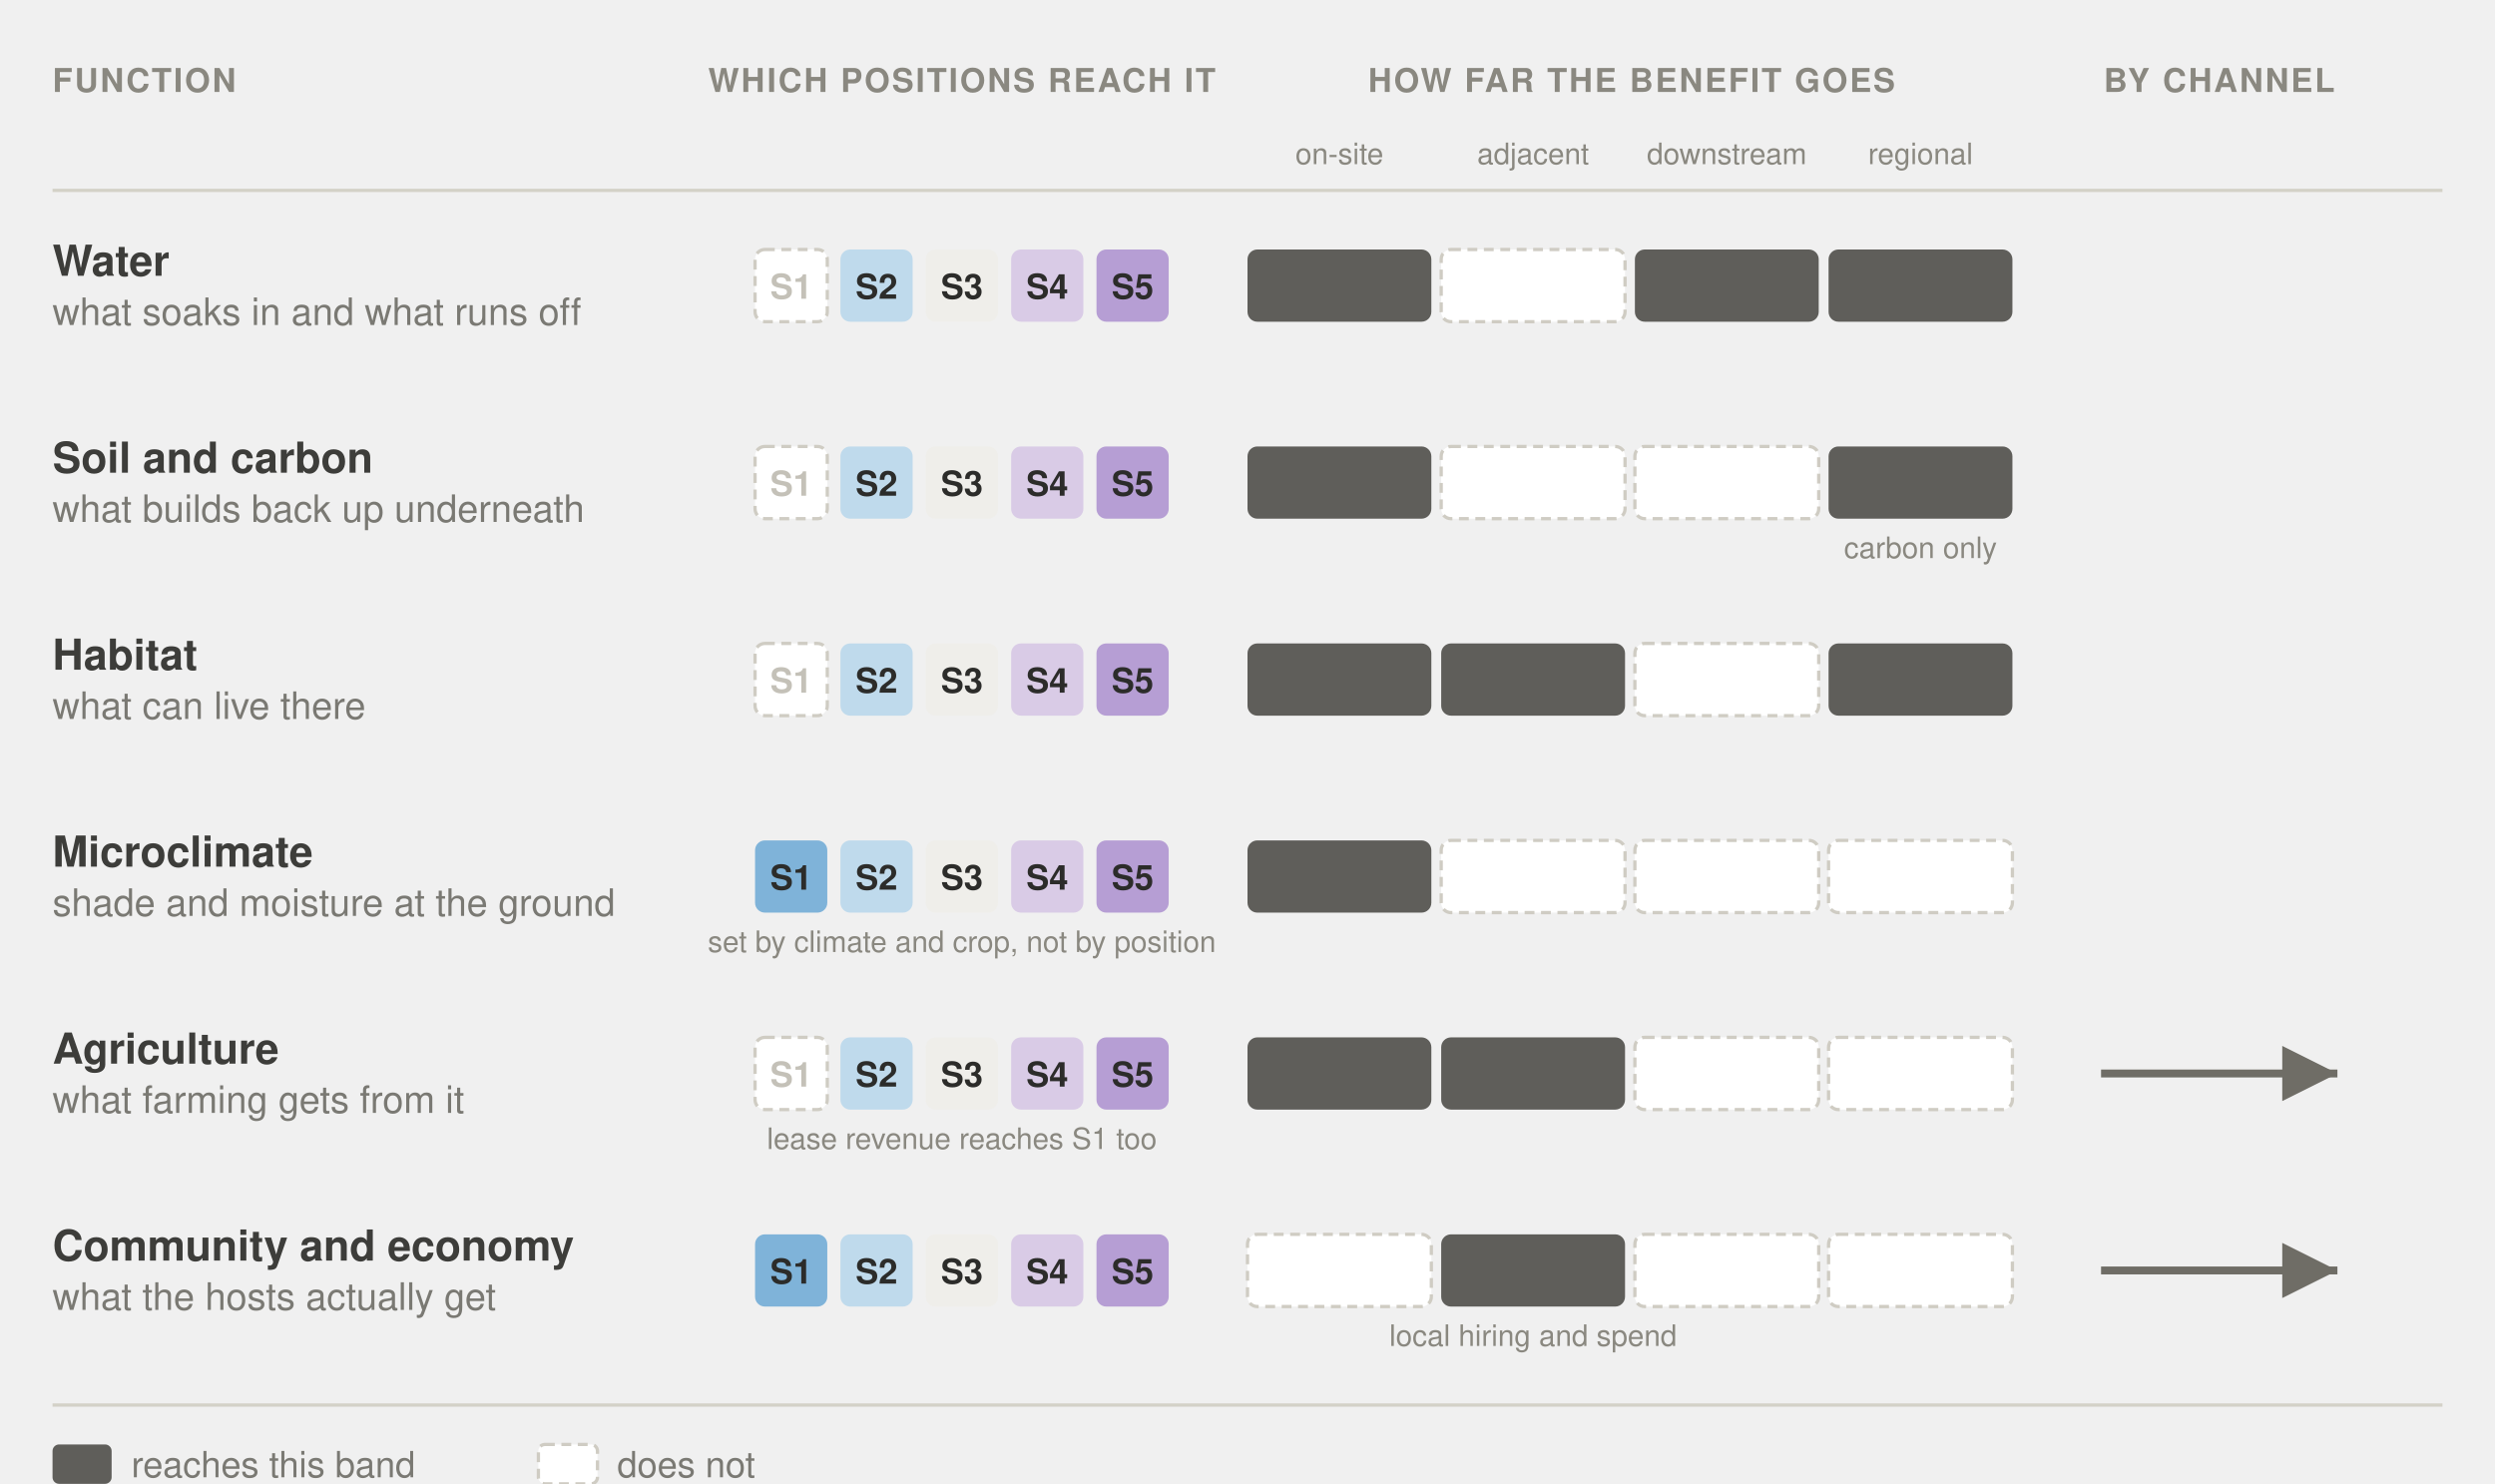
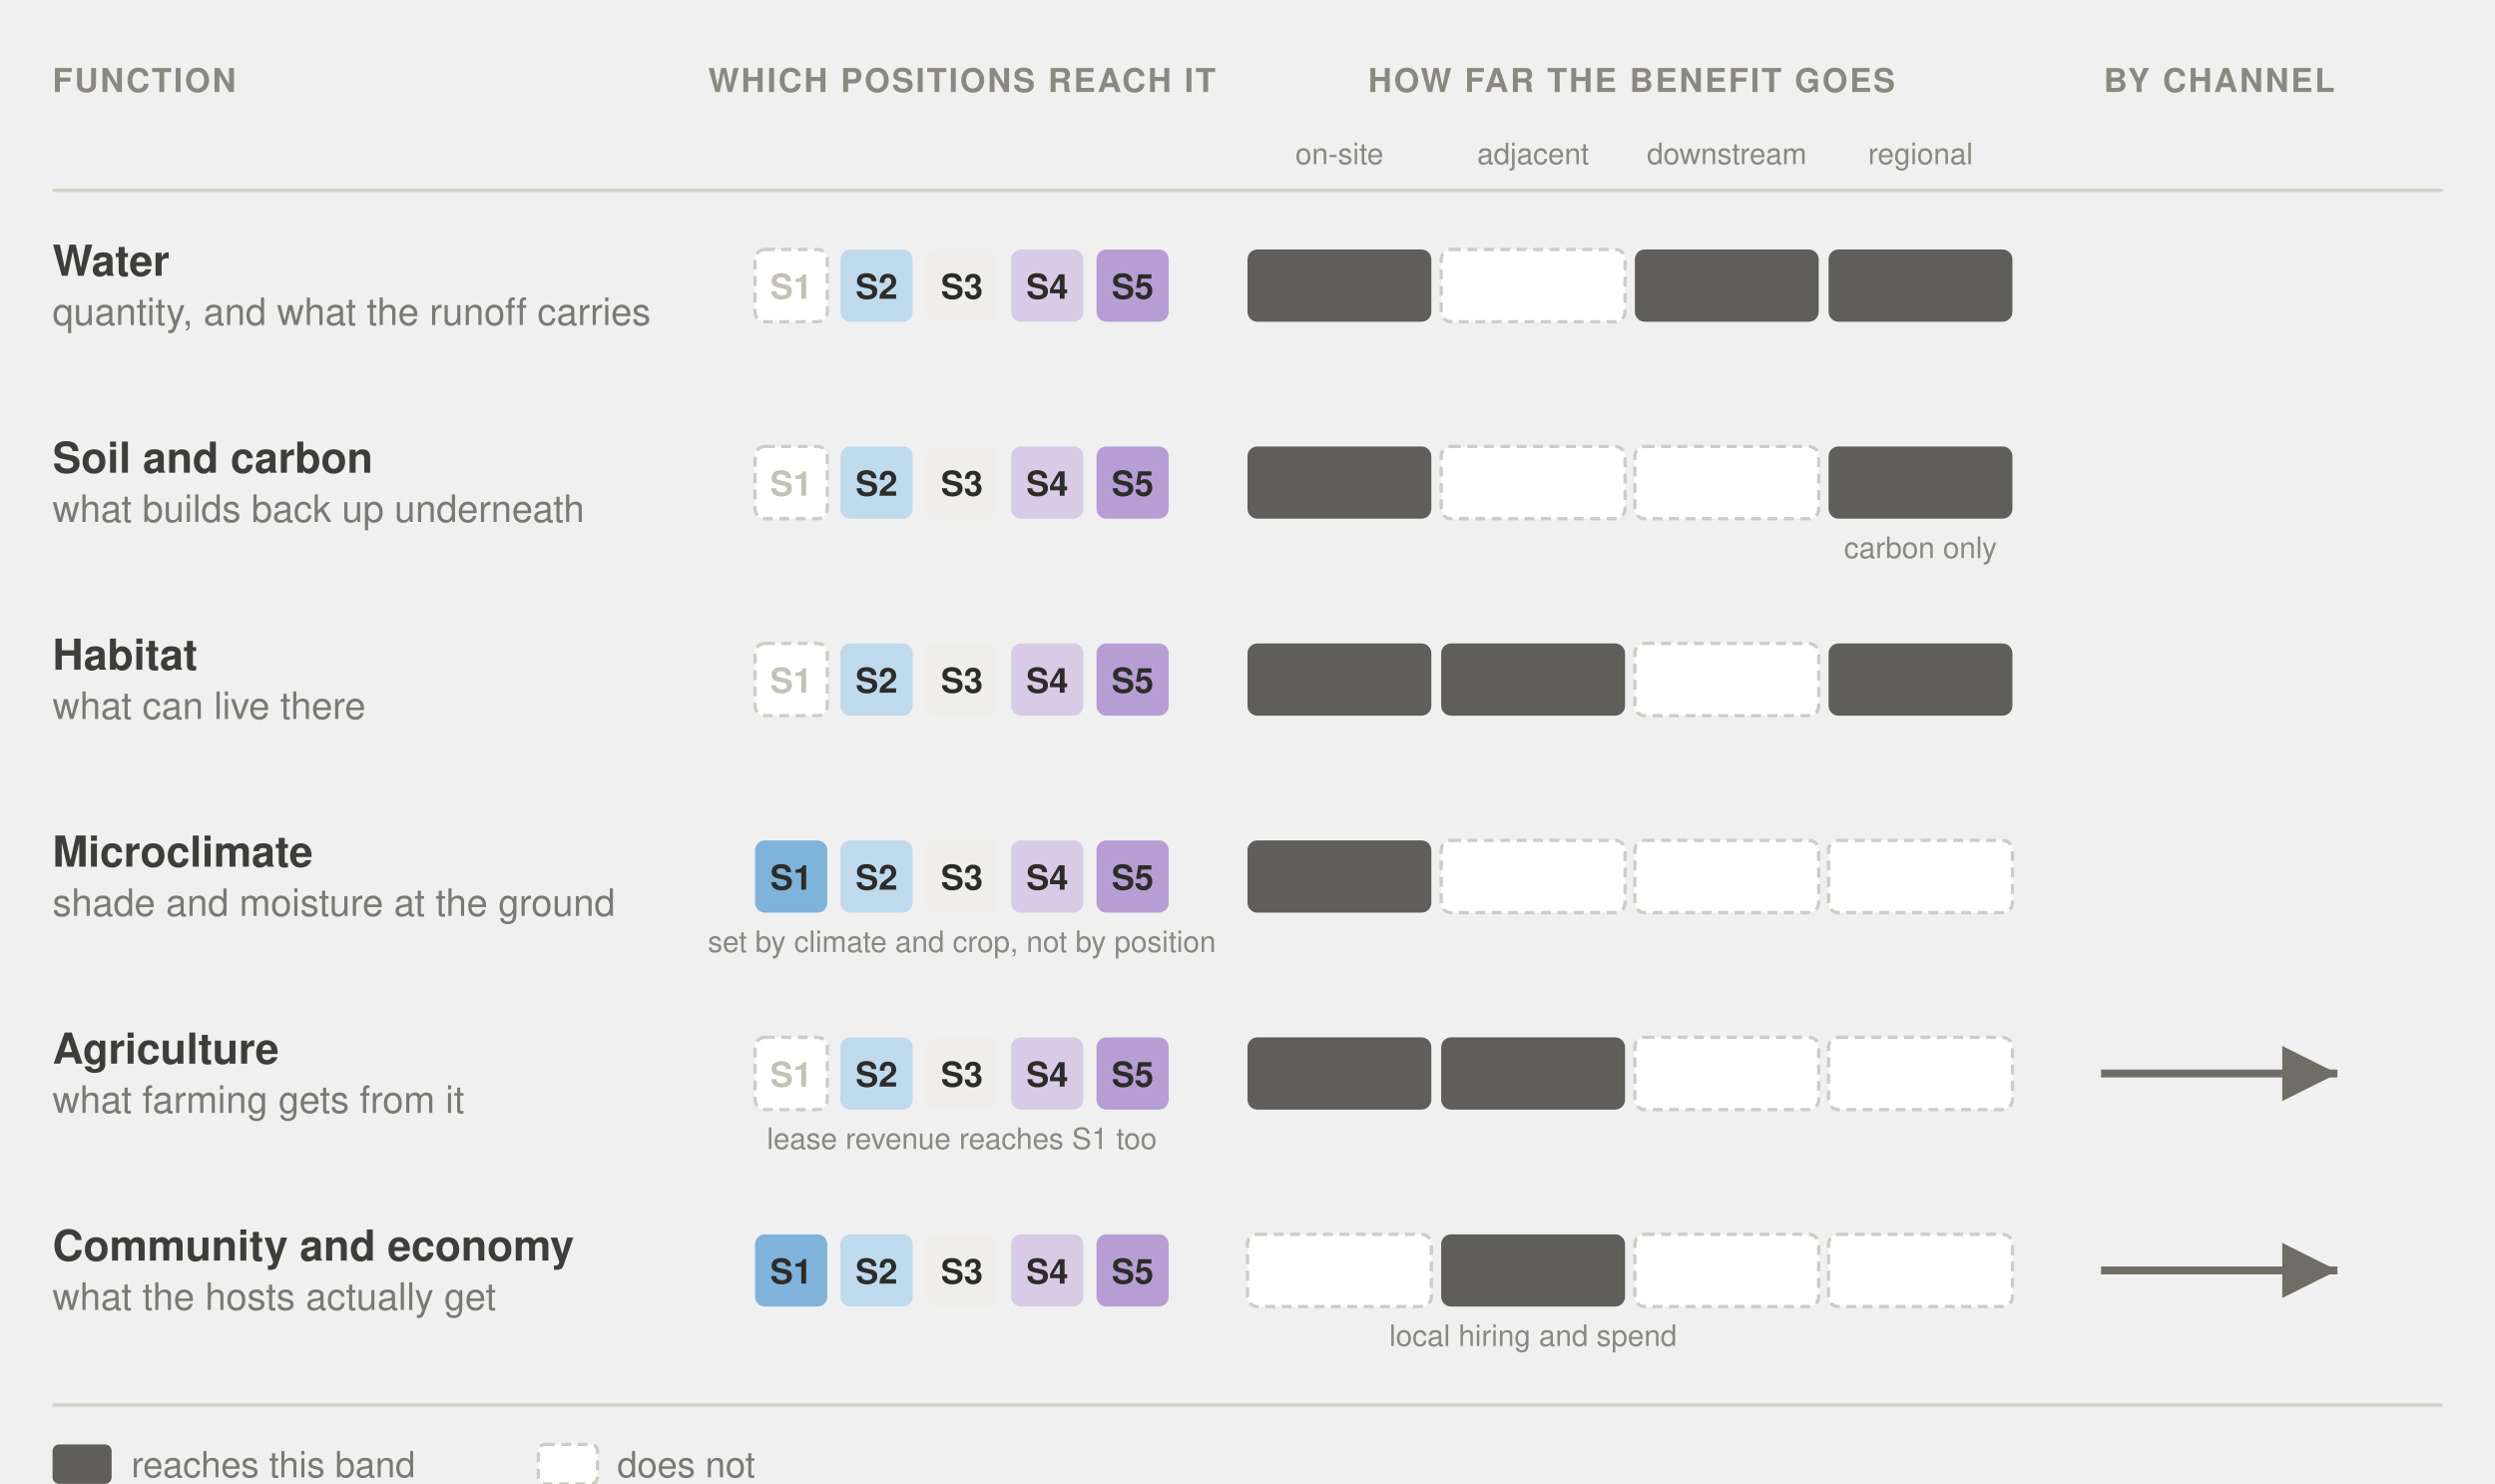
<svg xmlns="http://www.w3.org/2000/svg" width="760" height="452" viewBox="0 0 760 452" role="img">
  <style>
text{font-family:ui-sans-serif,system-ui,-apple-system,"Segoe UI",Helvetica,Arial,sans-serif}
.nm{font-size:13px;font-weight:600;fill:#3d3d3a}
.gl{font-size:11.5px;fill:#7a7973}
.hd{font-size:10px;font-weight:700;letter-spacing:.06em;fill:#8a8880}
.sub{font-size:9px;fill:#8a8880}
.pc{font-size:10.5px;font-weight:600;fill:#2c2c2a}
.pn{font-size:10.5px;font-weight:600;fill:#c4c1b8}
.fn{font-size:11px;fill:#7a7973}
.on{stroke:#cfccc3;stroke-width:1;fill:#ffffff}
</style>
  <defs>
    <marker id="ch" markerWidth="8" markerHeight="8" refX="7" refY="4" orient="auto">
      <path d="M0,0.5 L7,4 L0,7.5 z" fill="#6f6d66" />
    </marker>
  </defs>
  <text class="hd" x="16" y="28">FUNCTION</text>
  <text class="hd" x="293" y="28" text-anchor="middle">WHICH POSITIONS REACH IT</text>
  <text class="hd" x="497" y="28" text-anchor="middle">HOW FAR THE BENEFIT GOES</text>
  <text class="hd" x="676" y="28" text-anchor="middle">BY CHANNEL</text>
  <text class="sub" x="408" y="50" text-anchor="middle">on-site</text>
  <text class="sub" x="467" y="50" text-anchor="middle">adjacent</text>
  <text class="sub" x="526" y="50" text-anchor="middle">downstream</text>
  <text class="sub" x="585" y="50" text-anchor="middle">regional</text>
  <line x1="16" y1="58" x2="744" y2="58" stroke="#d3d1c7" stroke-width="1" />
  <text class="nm" x="16" y="84">Water</text>
-   <text class="gl" x="16" y="99">what soaks in and what runs off</text>
+   <text class="gl" x="16" y="99">quantity, and what the runoff carries</text>
  <rect class="on" x="230" y="76" width="22" height="22" rx="3" stroke-dasharray="3 2" />
  <text class="pn" x="241" y="91" text-anchor="middle">S1</text>
  <rect x="256" y="76" width="22" height="22" rx="3" fill="#bfdaec" />
  <text class="pc" x="267" y="91" text-anchor="middle">S2</text>
  <rect x="282" y="76" width="22" height="22" rx="3" fill="#efeeea" />
  <text class="pc" x="293" y="91" text-anchor="middle">S3</text>
  <rect x="308" y="76" width="22" height="22" rx="3" fill="#d9cbe6" />
  <text class="pc" x="319" y="91" text-anchor="middle">S4</text>
  <rect x="334" y="76" width="22" height="22" rx="3" fill="#b69ed4" />
  <text class="pc" x="345" y="91" text-anchor="middle">S5</text>
  <rect x="380" y="76" width="56" height="22" rx="3" fill="#5f5e5a" />
  <rect class="on" x="439" y="76" width="56" height="22" rx="3" stroke-dasharray="3 2" />
  <rect x="498" y="76" width="56" height="22" rx="3" fill="#5f5e5a" />
  <rect x="557" y="76" width="56" height="22" rx="3" fill="#5f5e5a" />
  <text class="nm" x="16" y="144">Soil and carbon</text>
  <text class="gl" x="16" y="159">what builds back up underneath</text>
  <rect class="on" x="230" y="136" width="22" height="22" rx="3" stroke-dasharray="3 2" />
  <text class="pn" x="241" y="151" text-anchor="middle">S1</text>
  <rect x="256" y="136" width="22" height="22" rx="3" fill="#bfdaec" />
  <text class="pc" x="267" y="151" text-anchor="middle">S2</text>
  <rect x="282" y="136" width="22" height="22" rx="3" fill="#efeeea" />
  <text class="pc" x="293" y="151" text-anchor="middle">S3</text>
  <rect x="308" y="136" width="22" height="22" rx="3" fill="#d9cbe6" />
  <text class="pc" x="319" y="151" text-anchor="middle">S4</text>
  <rect x="334" y="136" width="22" height="22" rx="3" fill="#b69ed4" />
  <text class="pc" x="345" y="151" text-anchor="middle">S5</text>
  <rect x="380" y="136" width="56" height="22" rx="3" fill="#5f5e5a" />
  <rect class="on" x="439" y="136" width="56" height="22" rx="3" stroke-dasharray="3 2" />
  <rect class="on" x="498" y="136" width="56" height="22" rx="3" stroke-dasharray="3 2" />
  <rect x="557" y="136" width="56" height="22" rx="3" fill="#5f5e5a" />
  <text class="sub" x="585" y="170" text-anchor="middle" fill="#7a7973">carbon only</text>
  <text class="nm" x="16" y="204">Habitat</text>
  <text class="gl" x="16" y="219">what can live there</text>
  <rect class="on" x="230" y="196" width="22" height="22" rx="3" stroke-dasharray="3 2" />
  <text class="pn" x="241" y="211" text-anchor="middle">S1</text>
  <rect x="256" y="196" width="22" height="22" rx="3" fill="#bfdaec" />
  <text class="pc" x="267" y="211" text-anchor="middle">S2</text>
  <rect x="282" y="196" width="22" height="22" rx="3" fill="#efeeea" />
  <text class="pc" x="293" y="211" text-anchor="middle">S3</text>
  <rect x="308" y="196" width="22" height="22" rx="3" fill="#d9cbe6" />
  <text class="pc" x="319" y="211" text-anchor="middle">S4</text>
  <rect x="334" y="196" width="22" height="22" rx="3" fill="#b69ed4" />
  <text class="pc" x="345" y="211" text-anchor="middle">S5</text>
  <rect x="380" y="196" width="56" height="22" rx="3" fill="#5f5e5a" />
  <rect x="439" y="196" width="56" height="22" rx="3" fill="#5f5e5a" />
  <rect class="on" x="498" y="196" width="56" height="22" rx="3" stroke-dasharray="3 2" />
  <rect x="557" y="196" width="56" height="22" rx="3" fill="#5f5e5a" />
  <text class="nm" x="16" y="264">Microclimate</text>
  <text class="gl" x="16" y="279">shade and moisture at the ground</text>
  <rect x="230" y="256" width="22" height="22" rx="3" fill="#7fb3d9" />
  <text class="pc" x="241" y="271" text-anchor="middle">S1</text>
  <rect x="256" y="256" width="22" height="22" rx="3" fill="#bfdaec" />
  <text class="pc" x="267" y="271" text-anchor="middle">S2</text>
  <rect x="282" y="256" width="22" height="22" rx="3" fill="#efeeea" />
  <text class="pc" x="293" y="271" text-anchor="middle">S3</text>
  <rect x="308" y="256" width="22" height="22" rx="3" fill="#d9cbe6" />
  <text class="pc" x="319" y="271" text-anchor="middle">S4</text>
  <rect x="334" y="256" width="22" height="22" rx="3" fill="#b69ed4" />
  <text class="pc" x="345" y="271" text-anchor="middle">S5</text>
  <rect x="380" y="256" width="56" height="22" rx="3" fill="#5f5e5a" />
  <rect class="on" x="439" y="256" width="56" height="22" rx="3" stroke-dasharray="3 2" />
  <rect class="on" x="498" y="256" width="56" height="22" rx="3" stroke-dasharray="3 2" />
  <rect class="on" x="557" y="256" width="56" height="22" rx="3" stroke-dasharray="3 2" />
  <text class="sub" x="293" y="290" text-anchor="middle" fill="#7a7973">set by climate and crop, not by position</text>
  <text class="nm" x="16" y="324">Agriculture</text>
  <text class="gl" x="16" y="339">what farming gets from it</text>
  <rect class="on" x="230" y="316" width="22" height="22" rx="3" stroke-dasharray="3 2" />
  <text class="pn" x="241" y="331" text-anchor="middle">S1</text>
  <rect x="256" y="316" width="22" height="22" rx="3" fill="#bfdaec" />
  <text class="pc" x="267" y="331" text-anchor="middle">S2</text>
  <rect x="282" y="316" width="22" height="22" rx="3" fill="#efeeea" />
  <text class="pc" x="293" y="331" text-anchor="middle">S3</text>
  <rect x="308" y="316" width="22" height="22" rx="3" fill="#d9cbe6" />
  <text class="pc" x="319" y="331" text-anchor="middle">S4</text>
  <rect x="334" y="316" width="22" height="22" rx="3" fill="#b69ed4" />
  <text class="pc" x="345" y="331" text-anchor="middle">S5</text>
  <rect x="380" y="316" width="56" height="22" rx="3" fill="#5f5e5a" />
  <rect x="439" y="316" width="56" height="22" rx="3" fill="#5f5e5a" />
  <rect class="on" x="498" y="316" width="56" height="22" rx="3" stroke-dasharray="3 2" />
  <rect class="on" x="557" y="316" width="56" height="22" rx="3" stroke-dasharray="3 2" />
  <line x1="640" y1="327" x2="712" y2="327" stroke="#6f6d66" stroke-width="2.4" marker-end="url(#ch)" />
  <text class="sub" x="293" y="350" text-anchor="middle" fill="#7a7973">lease revenue reaches S1 too</text>
  <text class="nm" x="16" y="384">Community and economy</text>
  <text class="gl" x="16" y="399">what the hosts actually get</text>
  <rect x="230" y="376" width="22" height="22" rx="3" fill="#7fb3d9" />
  <text class="pc" x="241" y="391" text-anchor="middle">S1</text>
  <rect x="256" y="376" width="22" height="22" rx="3" fill="#bfdaec" />
  <text class="pc" x="267" y="391" text-anchor="middle">S2</text>
  <rect x="282" y="376" width="22" height="22" rx="3" fill="#efeeea" />
  <text class="pc" x="293" y="391" text-anchor="middle">S3</text>
  <rect x="308" y="376" width="22" height="22" rx="3" fill="#d9cbe6" />
  <text class="pc" x="319" y="391" text-anchor="middle">S4</text>
  <rect x="334" y="376" width="22" height="22" rx="3" fill="#b69ed4" />
  <text class="pc" x="345" y="391" text-anchor="middle">S5</text>
  <rect class="on" x="380" y="376" width="56" height="22" rx="3" stroke-dasharray="3 2" />
  <rect x="439" y="376" width="56" height="22" rx="3" fill="#5f5e5a" />
  <rect class="on" x="498" y="376" width="56" height="22" rx="3" stroke-dasharray="3 2" />
  <rect class="on" x="557" y="376" width="56" height="22" rx="3" stroke-dasharray="3 2" />
  <line x1="640" y1="387" x2="712" y2="387" stroke="#6f6d66" stroke-width="2.4" marker-end="url(#ch)" />
  <text class="sub" x="467" y="410" text-anchor="middle" fill="#7a7973">local hiring and spend</text>
  <line x1="16" y1="428" x2="744" y2="428" stroke="#d3d1c7" stroke-width="1" />
  <rect x="16" y="440" width="18" height="12" rx="2" fill="#5f5e5a" />
  <text class="fn" x="40" y="450">reaches this band</text>
  <rect class="on" x="164" y="440" width="18" height="12" rx="2" stroke-dasharray="3 2" />
  <text class="fn" x="188" y="450">does not</text>
</svg>
